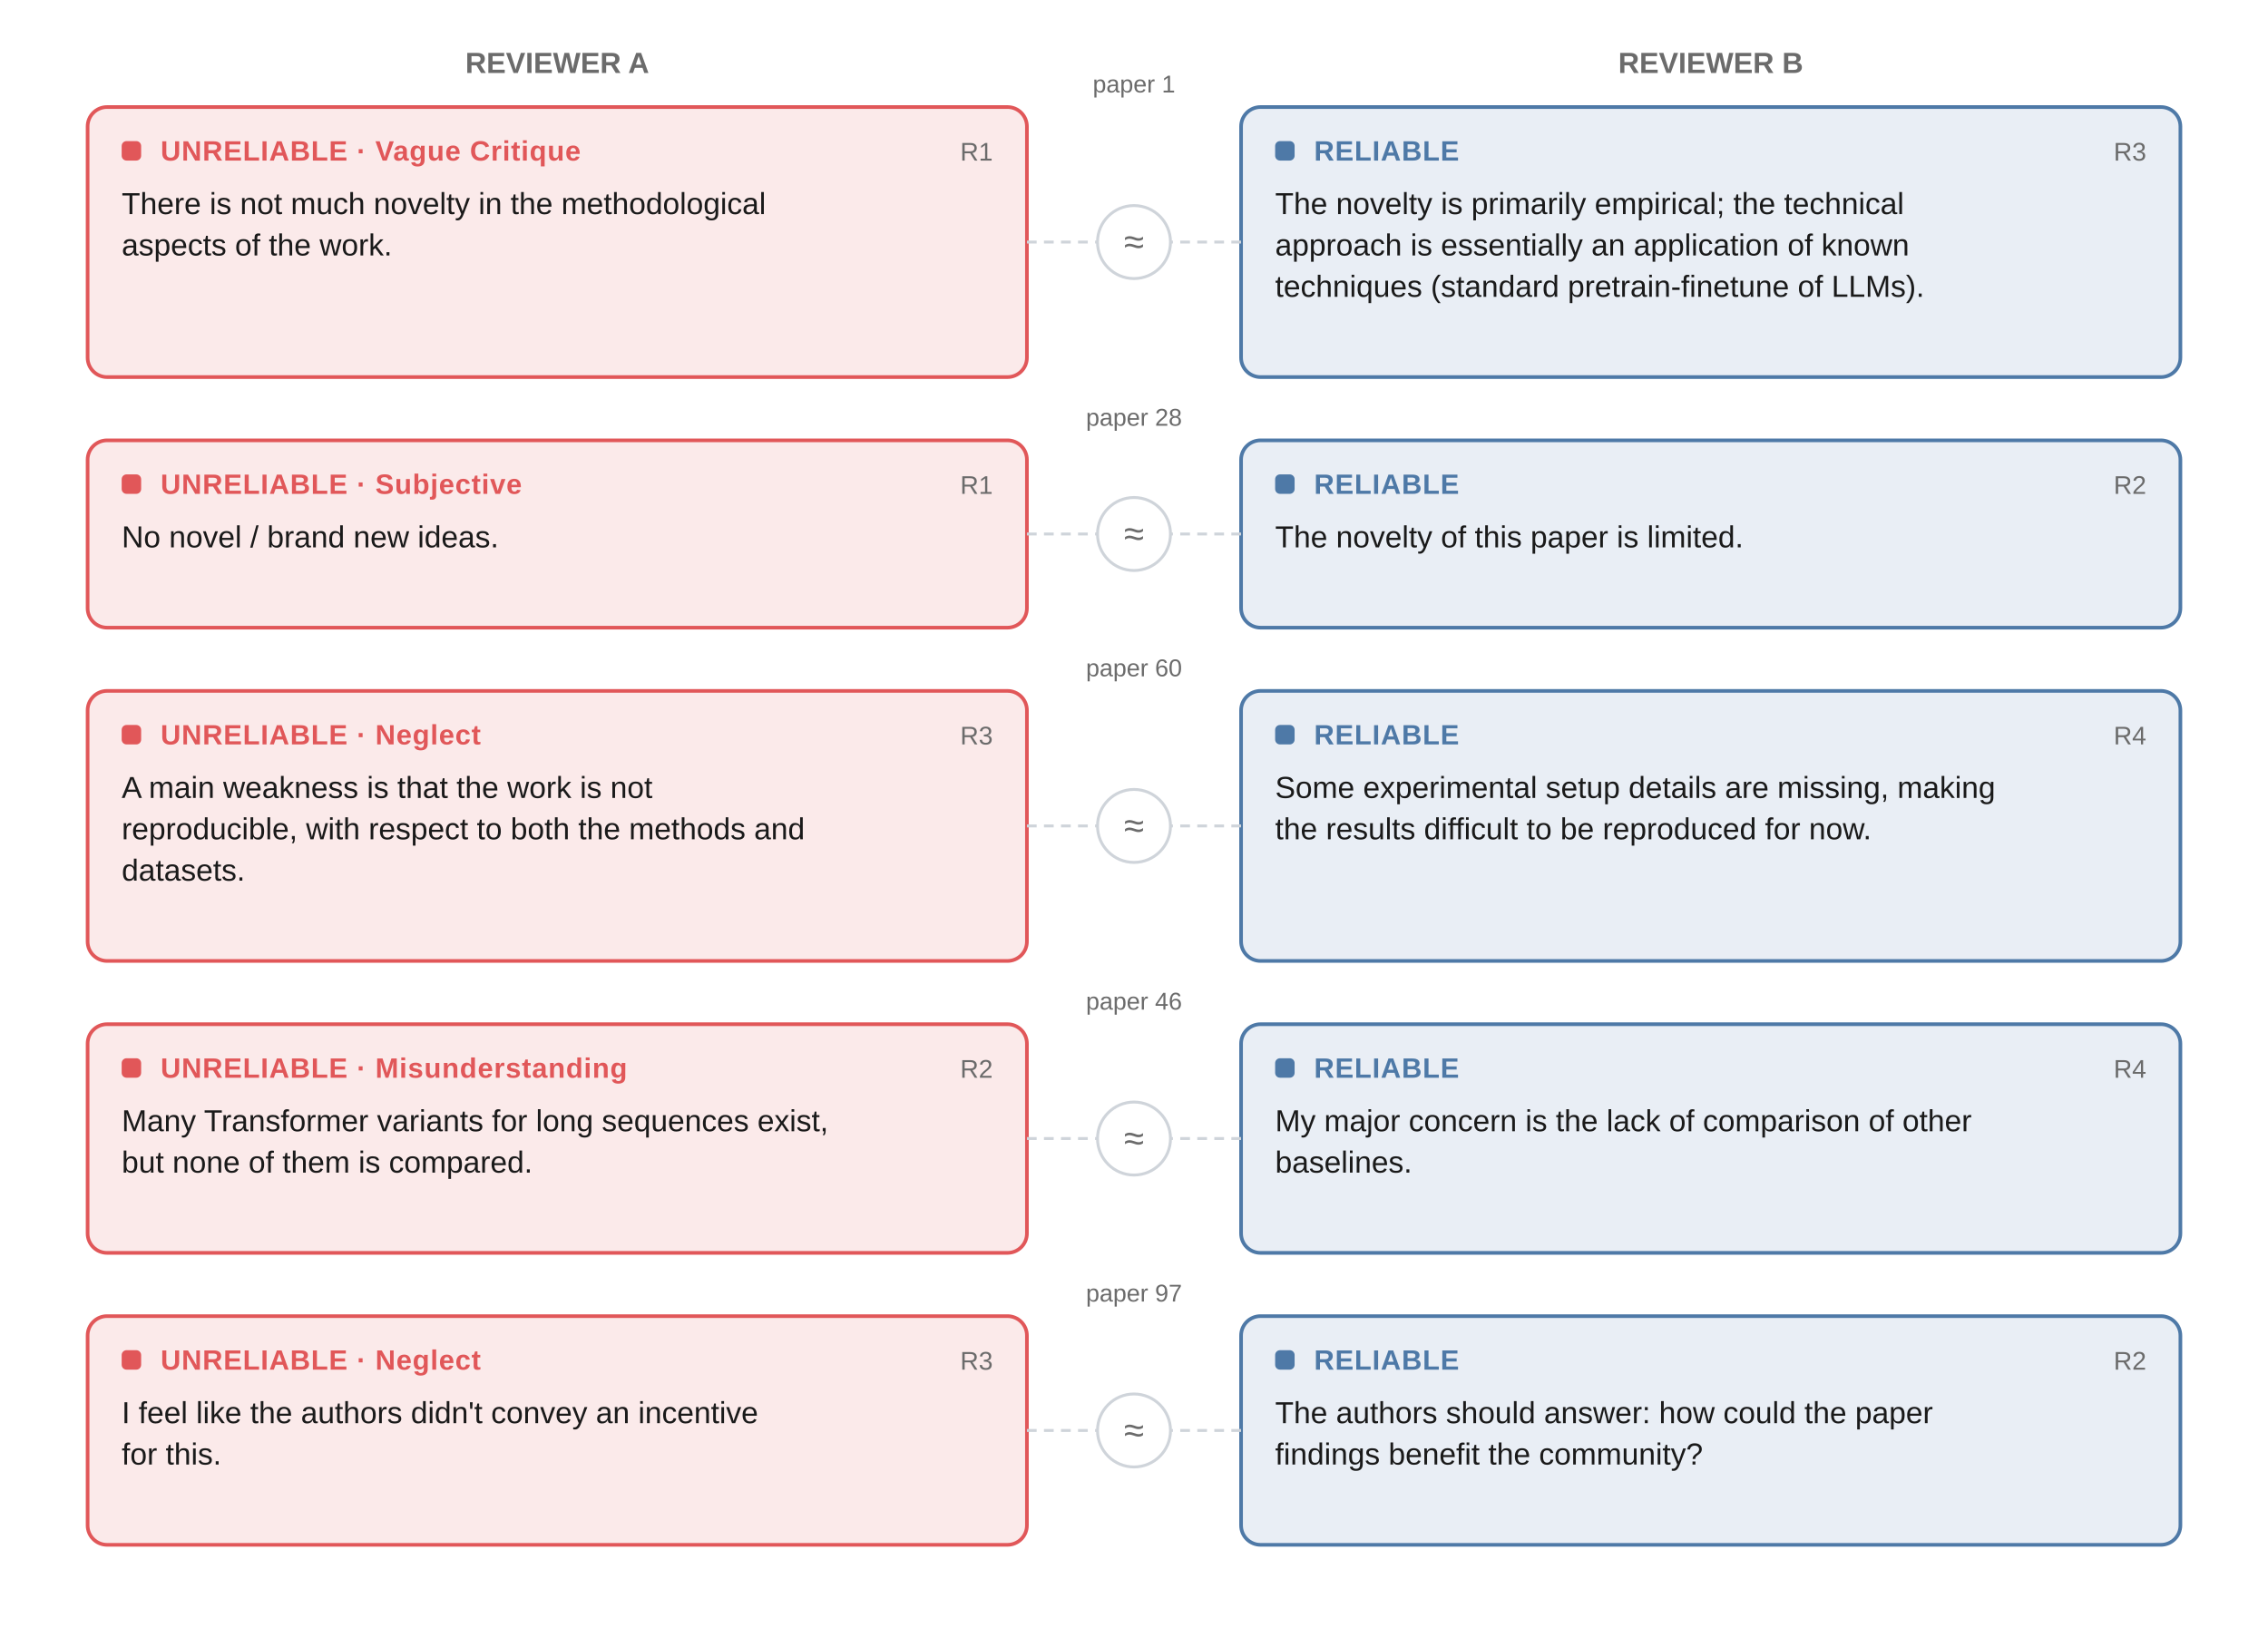
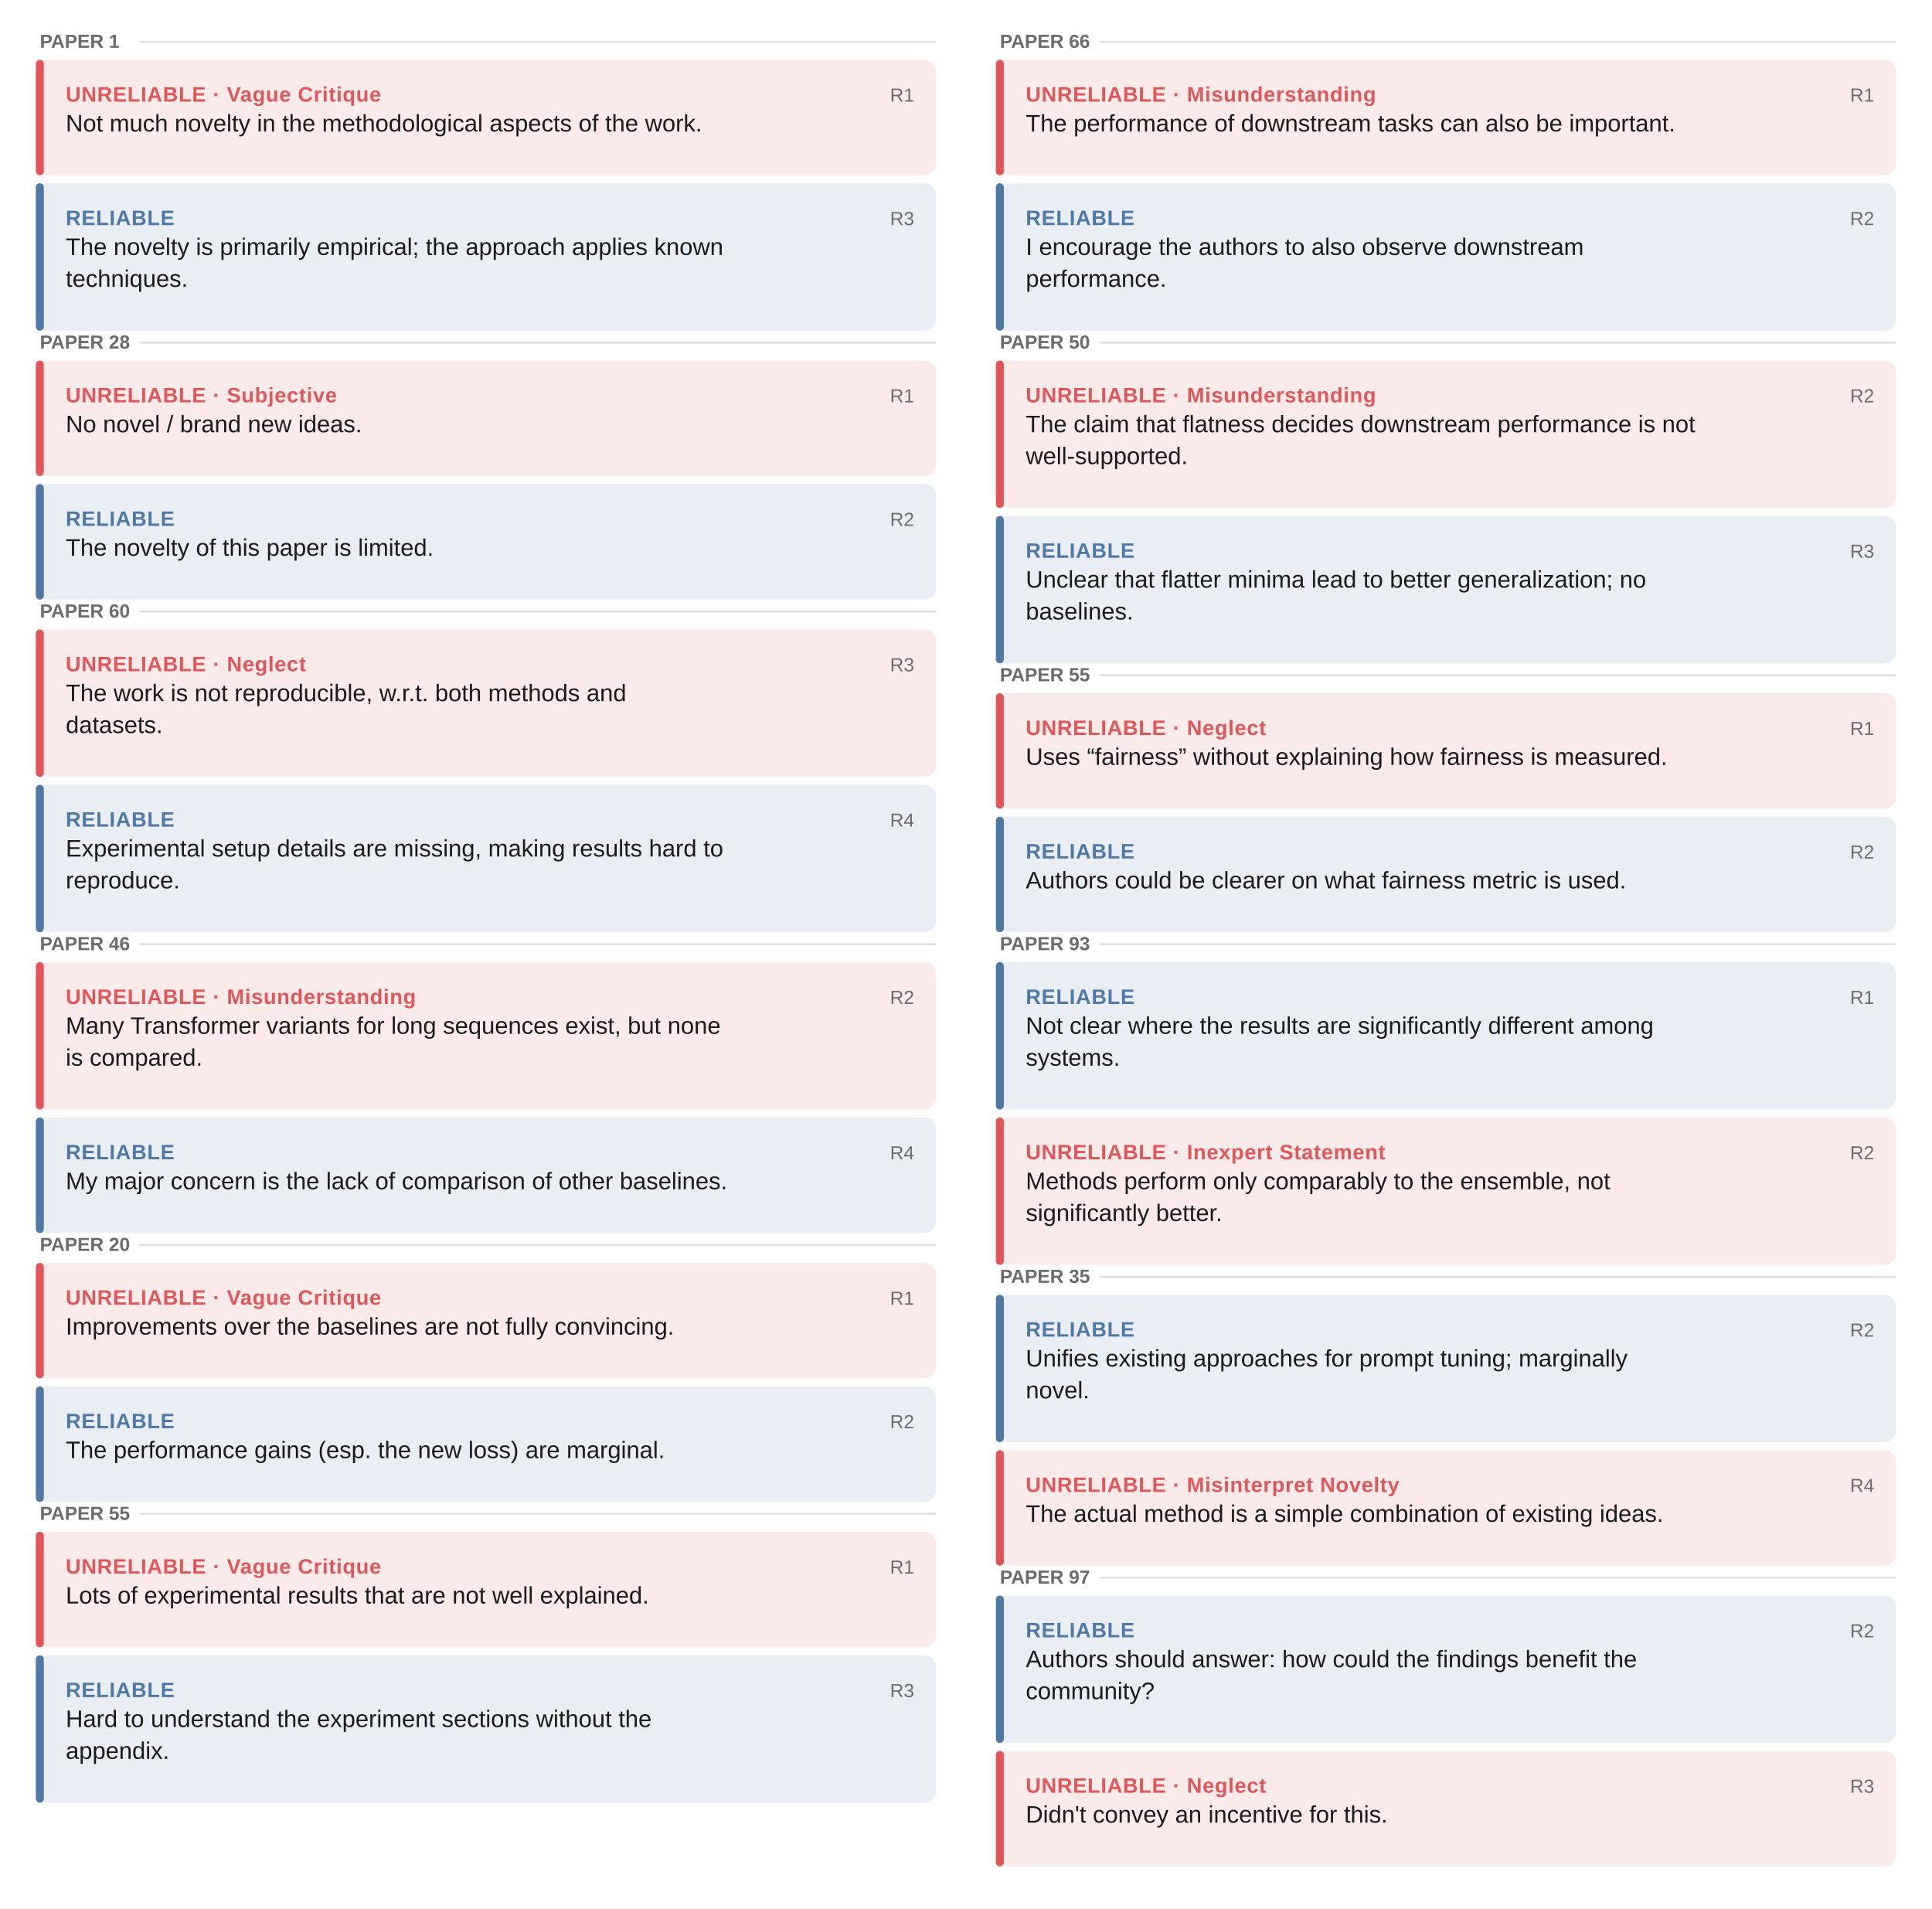
- <svg xmlns="http://www.w3.org/2000/svg" width="932" height="677" viewBox="0 0 932 677" font-family="'Helvetica Neue',Arial,sans-serif">
-   <rect width="932" height="677" fill="#ffffff" />
-   <text x="229.0" y="30" text-anchor="middle" font-size="12" font-weight="600" fill="#6b6b6b">REVIEWER A</text>
-   <text x="703.0" y="30" text-anchor="middle" font-size="12" font-weight="600" fill="#6b6b6b">REVIEWER B</text>
-   <rect x="36" y="44" width="386" height="111" rx="8" fill="#fbeaea" stroke="#E15759" stroke-width="1.5" />
-   <rect x="50" y="58" width="8" height="8" rx="2" fill="#E15759" />
-   <text x="66" y="66" font-size="11.5" font-weight="700" fill="#E15759" letter-spacing="0.3">UNRELIABLE · Vague Critique</text>
-   <text x="408" y="66" text-anchor="end" font-size="10.5" fill="#6b6b6b">R1</text>
-   <text x="50" y="88" font-size="12.5" fill="#1a1a1a">There is not much novelty in the methodological</text>
-   <text x="50" y="105" font-size="12.5" fill="#1a1a1a">aspects of the work.</text>
-   <rect x="510" y="44" width="386" height="111" rx="8" fill="#e9eef5" stroke="#4E79A7" stroke-width="1.5" />
-   <rect x="524" y="58" width="8" height="8" rx="2" fill="#4E79A7" />
-   <text x="540" y="66" font-size="11.5" font-weight="700" fill="#4E79A7" letter-spacing="0.3">RELIABLE</text>
-   <text x="882" y="66" text-anchor="end" font-size="10.5" fill="#6b6b6b">R3</text>
-   <text x="524" y="88" font-size="12.5" fill="#1a1a1a">The novelty is primarily empirical; the technical</text>
-   <text x="524" y="105" font-size="12.5" fill="#1a1a1a">approach is essentially an application of known</text>
-   <text x="524" y="122" font-size="12.5" fill="#1a1a1a">techniques (standard pretrain-finetune of LLMs).</text>
-   <line x1="422" y1="99.5" x2="510" y2="99.5" stroke="#cfd4da" stroke-width="1.2" stroke-dasharray="4 3" />
-   <circle cx="466.0" cy="99.5" r="15" fill="#fff" stroke="#cfd4da" stroke-width="1.2" />
-   <text x="466.0" y="104.5" text-anchor="middle" font-size="15" fill="#6b6b6b">≈</text>
-   <text x="466.0" y="38" text-anchor="middle" font-size="10" fill="#6b6b6b">paper 1</text>
-   <rect x="36" y="181" width="386" height="77" rx="8" fill="#fbeaea" stroke="#E15759" stroke-width="1.5" />
-   <rect x="50" y="195" width="8" height="8" rx="2" fill="#E15759" />
-   <text x="66" y="203" font-size="11.5" font-weight="700" fill="#E15759" letter-spacing="0.3">UNRELIABLE · Subjective</text>
-   <text x="408" y="203" text-anchor="end" font-size="10.5" fill="#6b6b6b">R1</text>
-   <text x="50" y="225" font-size="12.5" fill="#1a1a1a">No novel / brand new ideas.</text>
-   <rect x="510" y="181" width="386" height="77" rx="8" fill="#e9eef5" stroke="#4E79A7" stroke-width="1.5" />
-   <rect x="524" y="195" width="8" height="8" rx="2" fill="#4E79A7" />
-   <text x="540" y="203" font-size="11.5" font-weight="700" fill="#4E79A7" letter-spacing="0.3">RELIABLE</text>
-   <text x="882" y="203" text-anchor="end" font-size="10.5" fill="#6b6b6b">R2</text>
-   <text x="524" y="225" font-size="12.5" fill="#1a1a1a">The novelty of this paper is limited.</text>
-   <line x1="422" y1="219.5" x2="510" y2="219.5" stroke="#cfd4da" stroke-width="1.2" stroke-dasharray="4 3" />
-   <circle cx="466.0" cy="219.5" r="15" fill="#fff" stroke="#cfd4da" stroke-width="1.2" />
-   <text x="466.0" y="224.5" text-anchor="middle" font-size="15" fill="#6b6b6b">≈</text>
-   <text x="466.0" y="175" text-anchor="middle" font-size="10" fill="#6b6b6b">paper 28</text>
-   <rect x="36" y="284" width="386" height="111" rx="8" fill="#fbeaea" stroke="#E15759" stroke-width="1.5" />
-   <rect x="50" y="298" width="8" height="8" rx="2" fill="#E15759" />
-   <text x="66" y="306" font-size="11.5" font-weight="700" fill="#E15759" letter-spacing="0.3">UNRELIABLE · Neglect</text>
-   <text x="408" y="306" text-anchor="end" font-size="10.5" fill="#6b6b6b">R3</text>
-   <text x="50" y="328" font-size="12.5" fill="#1a1a1a">A main weakness is that the work is not</text>
-   <text x="50" y="345" font-size="12.5" fill="#1a1a1a">reproducible, with respect to both the methods and</text>
-   <text x="50" y="362" font-size="12.5" fill="#1a1a1a">datasets.</text>
-   <rect x="510" y="284" width="386" height="111" rx="8" fill="#e9eef5" stroke="#4E79A7" stroke-width="1.5" />
-   <rect x="524" y="298" width="8" height="8" rx="2" fill="#4E79A7" />
-   <text x="540" y="306" font-size="11.5" font-weight="700" fill="#4E79A7" letter-spacing="0.3">RELIABLE</text>
-   <text x="882" y="306" text-anchor="end" font-size="10.5" fill="#6b6b6b">R4</text>
-   <text x="524" y="328" font-size="12.5" fill="#1a1a1a">Some experimental setup details are missing, making</text>
-   <text x="524" y="345" font-size="12.5" fill="#1a1a1a">the results difficult to be reproduced for now.</text>
-   <line x1="422" y1="339.5" x2="510" y2="339.5" stroke="#cfd4da" stroke-width="1.2" stroke-dasharray="4 3" />
-   <circle cx="466.0" cy="339.5" r="15" fill="#fff" stroke="#cfd4da" stroke-width="1.2" />
-   <text x="466.0" y="344.5" text-anchor="middle" font-size="15" fill="#6b6b6b">≈</text>
-   <text x="466.0" y="278" text-anchor="middle" font-size="10" fill="#6b6b6b">paper 60</text>
-   <rect x="36" y="421" width="386" height="94" rx="8" fill="#fbeaea" stroke="#E15759" stroke-width="1.5" />
-   <rect x="50" y="435" width="8" height="8" rx="2" fill="#E15759" />
-   <text x="66" y="443" font-size="11.5" font-weight="700" fill="#E15759" letter-spacing="0.3">UNRELIABLE · Misunderstanding</text>
-   <text x="408" y="443" text-anchor="end" font-size="10.5" fill="#6b6b6b">R2</text>
-   <text x="50" y="465" font-size="12.5" fill="#1a1a1a">Many Transformer variants for long sequences exist,</text>
-   <text x="50" y="482" font-size="12.5" fill="#1a1a1a">but none of them is compared.</text>
-   <rect x="510" y="421" width="386" height="94" rx="8" fill="#e9eef5" stroke="#4E79A7" stroke-width="1.5" />
-   <rect x="524" y="435" width="8" height="8" rx="2" fill="#4E79A7" />
-   <text x="540" y="443" font-size="11.5" font-weight="700" fill="#4E79A7" letter-spacing="0.3">RELIABLE</text>
-   <text x="882" y="443" text-anchor="end" font-size="10.5" fill="#6b6b6b">R4</text>
-   <text x="524" y="465" font-size="12.5" fill="#1a1a1a">My major concern is the lack of comparison of other</text>
-   <text x="524" y="482" font-size="12.5" fill="#1a1a1a">baselines.</text>
-   <line x1="422" y1="468.0" x2="510" y2="468.0" stroke="#cfd4da" stroke-width="1.2" stroke-dasharray="4 3" />
-   <circle cx="466.0" cy="468.0" r="15" fill="#fff" stroke="#cfd4da" stroke-width="1.2" />
-   <text x="466.0" y="473.0" text-anchor="middle" font-size="15" fill="#6b6b6b">≈</text>
-   <text x="466.0" y="415" text-anchor="middle" font-size="10" fill="#6b6b6b">paper 46</text>
-   <rect x="36" y="541" width="386" height="94" rx="8" fill="#fbeaea" stroke="#E15759" stroke-width="1.5" />
-   <rect x="50" y="555" width="8" height="8" rx="2" fill="#E15759" />
-   <text x="66" y="563" font-size="11.5" font-weight="700" fill="#E15759" letter-spacing="0.3">UNRELIABLE · Neglect</text>
-   <text x="408" y="563" text-anchor="end" font-size="10.5" fill="#6b6b6b">R3</text>
-   <text x="50" y="585" font-size="12.5" fill="#1a1a1a">I feel like the authors didn't convey an incentive</text>
-   <text x="50" y="602" font-size="12.5" fill="#1a1a1a">for this.</text>
-   <rect x="510" y="541" width="386" height="94" rx="8" fill="#e9eef5" stroke="#4E79A7" stroke-width="1.5" />
-   <rect x="524" y="555" width="8" height="8" rx="2" fill="#4E79A7" />
-   <text x="540" y="563" font-size="11.5" font-weight="700" fill="#4E79A7" letter-spacing="0.3">RELIABLE</text>
-   <text x="882" y="563" text-anchor="end" font-size="10.5" fill="#6b6b6b">R2</text>
-   <text x="524" y="585" font-size="12.5" fill="#1a1a1a">The authors should answer: how could the paper</text>
-   <text x="524" y="602" font-size="12.5" fill="#1a1a1a">findings benefit the community?</text>
-   <line x1="422" y1="588.0" x2="510" y2="588.0" stroke="#cfd4da" stroke-width="1.2" stroke-dasharray="4 3" />
-   <circle cx="466.0" cy="588.0" r="15" fill="#fff" stroke="#cfd4da" stroke-width="1.2" />
-   <text x="466.0" y="593.0" text-anchor="middle" font-size="15" fill="#6b6b6b">≈</text>
-   <text x="466.0" y="535" text-anchor="middle" font-size="10" fill="#6b6b6b">paper 97</text>
+ <svg xmlns="http://www.w3.org/2000/svg" width="970" height="958" viewBox="0 0 970 958" font-family="'Helvetica Neue',Arial,sans-serif">
+   <rect width="970" height="958" fill="#ffffff" />
+   <text x="20" y="24" font-size="9.5" font-weight="600" fill="#6b6b6b">PAPER 1</text>
+   <line x1="70" y1="21" x2="470" y2="21" stroke="#e0e0e0" stroke-width="1" />
+   <rect x="18" y="30" width="452" height="58" rx="6" fill="#fbeaea" />
+   <rect x="18" y="30" width="4" height="58" rx="2" fill="#E15759" />
+   <text x="33" y="51" font-size="10.5" font-weight="700" fill="#E15759" letter-spacing="0.3">UNRELIABLE · Vague Critique</text>
+   <text x="459" y="51" text-anchor="end" font-size="9.5" fill="#6b6b6b">R1</text>
+   <text x="33" y="66" font-size="12" fill="#1b1b1b">Not much novelty in the methodological aspects of the work.</text>
+   <rect x="18" y="92" width="452" height="74" rx="6" fill="#e9eef5" />
+   <rect x="18" y="92" width="4" height="74" rx="2" fill="#4E79A7" />
+   <text x="33" y="113" font-size="10.5" font-weight="700" fill="#4E79A7" letter-spacing="0.3">RELIABLE</text>
+   <text x="459" y="113" text-anchor="end" font-size="9.5" fill="#6b6b6b">R3</text>
+   <text x="33" y="128" font-size="12" fill="#1b1b1b">The novelty is primarily empirical; the approach applies known</text>
+   <text x="33" y="144" font-size="12" fill="#1b1b1b">techniques.</text>
+   <text x="20" y="175" font-size="9.5" font-weight="600" fill="#6b6b6b">PAPER 28</text>
+   <line x1="70" y1="172" x2="470" y2="172" stroke="#e0e0e0" stroke-width="1" />
+   <rect x="18" y="181" width="452" height="58" rx="6" fill="#fbeaea" />
+   <rect x="18" y="181" width="4" height="58" rx="2" fill="#E15759" />
+   <text x="33" y="202" font-size="10.5" font-weight="700" fill="#E15759" letter-spacing="0.3">UNRELIABLE · Subjective</text>
+   <text x="459" y="202" text-anchor="end" font-size="9.5" fill="#6b6b6b">R1</text>
+   <text x="33" y="217" font-size="12" fill="#1b1b1b">No novel / brand new ideas.</text>
+   <rect x="18" y="243" width="452" height="58" rx="6" fill="#e9eef5" />
+   <rect x="18" y="243" width="4" height="58" rx="2" fill="#4E79A7" />
+   <text x="33" y="264" font-size="10.5" font-weight="700" fill="#4E79A7" letter-spacing="0.3">RELIABLE</text>
+   <text x="459" y="264" text-anchor="end" font-size="9.5" fill="#6b6b6b">R2</text>
+   <text x="33" y="279" font-size="12" fill="#1b1b1b">The novelty of this paper is limited.</text>
+   <text x="20" y="310" font-size="9.5" font-weight="600" fill="#6b6b6b">PAPER 60</text>
+   <line x1="70" y1="307" x2="470" y2="307" stroke="#e0e0e0" stroke-width="1" />
+   <rect x="18" y="316" width="452" height="74" rx="6" fill="#fbeaea" />
+   <rect x="18" y="316" width="4" height="74" rx="2" fill="#E15759" />
+   <text x="33" y="337" font-size="10.5" font-weight="700" fill="#E15759" letter-spacing="0.3">UNRELIABLE · Neglect</text>
+   <text x="459" y="337" text-anchor="end" font-size="9.5" fill="#6b6b6b">R3</text>
+   <text x="33" y="352" font-size="12" fill="#1b1b1b">The work is not reproducible, w.r.t. both methods and</text>
+   <text x="33" y="368" font-size="12" fill="#1b1b1b">datasets.</text>
+   <rect x="18" y="394" width="452" height="74" rx="6" fill="#e9eef5" />
+   <rect x="18" y="394" width="4" height="74" rx="2" fill="#4E79A7" />
+   <text x="33" y="415" font-size="10.5" font-weight="700" fill="#4E79A7" letter-spacing="0.3">RELIABLE</text>
+   <text x="459" y="415" text-anchor="end" font-size="9.5" fill="#6b6b6b">R4</text>
+   <text x="33" y="430" font-size="12" fill="#1b1b1b">Experimental setup details are missing, making results hard to</text>
+   <text x="33" y="446" font-size="12" fill="#1b1b1b">reproduce.</text>
+   <text x="20" y="477" font-size="9.5" font-weight="600" fill="#6b6b6b">PAPER 46</text>
+   <line x1="70" y1="474" x2="470" y2="474" stroke="#e0e0e0" stroke-width="1" />
+   <rect x="18" y="483" width="452" height="74" rx="6" fill="#fbeaea" />
+   <rect x="18" y="483" width="4" height="74" rx="2" fill="#E15759" />
+   <text x="33" y="504" font-size="10.5" font-weight="700" fill="#E15759" letter-spacing="0.3">UNRELIABLE · Misunderstanding</text>
+   <text x="459" y="504" text-anchor="end" font-size="9.5" fill="#6b6b6b">R2</text>
+   <text x="33" y="519" font-size="12" fill="#1b1b1b">Many Transformer variants for long sequences exist, but none</text>
+   <text x="33" y="535" font-size="12" fill="#1b1b1b">is compared.</text>
+   <rect x="18" y="561" width="452" height="58" rx="6" fill="#e9eef5" />
+   <rect x="18" y="561" width="4" height="58" rx="2" fill="#4E79A7" />
+   <text x="33" y="582" font-size="10.5" font-weight="700" fill="#4E79A7" letter-spacing="0.3">RELIABLE</text>
+   <text x="459" y="582" text-anchor="end" font-size="9.5" fill="#6b6b6b">R4</text>
+   <text x="33" y="597" font-size="12" fill="#1b1b1b">My major concern is the lack of comparison of other baselines.</text>
+   <text x="20" y="628" font-size="9.5" font-weight="600" fill="#6b6b6b">PAPER 20</text>
+   <line x1="70" y1="625" x2="470" y2="625" stroke="#e0e0e0" stroke-width="1" />
+   <rect x="18" y="634" width="452" height="58" rx="6" fill="#fbeaea" />
+   <rect x="18" y="634" width="4" height="58" rx="2" fill="#E15759" />
+   <text x="33" y="655" font-size="10.5" font-weight="700" fill="#E15759" letter-spacing="0.3">UNRELIABLE · Vague Critique</text>
+   <text x="459" y="655" text-anchor="end" font-size="9.5" fill="#6b6b6b">R1</text>
+   <text x="33" y="670" font-size="12" fill="#1b1b1b">Improvements over the baselines are not fully convincing.</text>
+   <rect x="18" y="696" width="452" height="58" rx="6" fill="#e9eef5" />
+   <rect x="18" y="696" width="4" height="58" rx="2" fill="#4E79A7" />
+   <text x="33" y="717" font-size="10.5" font-weight="700" fill="#4E79A7" letter-spacing="0.3">RELIABLE</text>
+   <text x="459" y="717" text-anchor="end" font-size="9.5" fill="#6b6b6b">R2</text>
+   <text x="33" y="732" font-size="12" fill="#1b1b1b">The performance gains (esp. the new loss) are marginal.</text>
+   <text x="20" y="763" font-size="9.5" font-weight="600" fill="#6b6b6b">PAPER 55</text>
+   <line x1="70" y1="760" x2="470" y2="760" stroke="#e0e0e0" stroke-width="1" />
+   <rect x="18" y="769" width="452" height="58" rx="6" fill="#fbeaea" />
+   <rect x="18" y="769" width="4" height="58" rx="2" fill="#E15759" />
+   <text x="33" y="790" font-size="10.5" font-weight="700" fill="#E15759" letter-spacing="0.3">UNRELIABLE · Vague Critique</text>
+   <text x="459" y="790" text-anchor="end" font-size="9.5" fill="#6b6b6b">R1</text>
+   <text x="33" y="805" font-size="12" fill="#1b1b1b">Lots of experimental results that are not well explained.</text>
+   <rect x="18" y="831" width="452" height="74" rx="6" fill="#e9eef5" />
+   <rect x="18" y="831" width="4" height="74" rx="2" fill="#4E79A7" />
+   <text x="33" y="852" font-size="10.5" font-weight="700" fill="#4E79A7" letter-spacing="0.3">RELIABLE</text>
+   <text x="459" y="852" text-anchor="end" font-size="9.5" fill="#6b6b6b">R3</text>
+   <text x="33" y="867" font-size="12" fill="#1b1b1b">Hard to understand the experiment sections without the</text>
+   <text x="33" y="883" font-size="12" fill="#1b1b1b">appendix.</text>
+   <text x="502" y="24" font-size="9.5" font-weight="600" fill="#6b6b6b">PAPER 66</text>
+   <line x1="552" y1="21" x2="952" y2="21" stroke="#e0e0e0" stroke-width="1" />
+   <rect x="500" y="30" width="452" height="58" rx="6" fill="#fbeaea" />
+   <rect x="500" y="30" width="4" height="58" rx="2" fill="#E15759" />
+   <text x="515" y="51" font-size="10.5" font-weight="700" fill="#E15759" letter-spacing="0.3">UNRELIABLE · Misunderstanding</text>
+   <text x="941" y="51" text-anchor="end" font-size="9.5" fill="#6b6b6b">R1</text>
+   <text x="515" y="66" font-size="12" fill="#1b1b1b">The performance of downstream tasks can also be important.</text>
+   <rect x="500" y="92" width="452" height="74" rx="6" fill="#e9eef5" />
+   <rect x="500" y="92" width="4" height="74" rx="2" fill="#4E79A7" />
+   <text x="515" y="113" font-size="10.5" font-weight="700" fill="#4E79A7" letter-spacing="0.3">RELIABLE</text>
+   <text x="941" y="113" text-anchor="end" font-size="9.5" fill="#6b6b6b">R2</text>
+   <text x="515" y="128" font-size="12" fill="#1b1b1b">I encourage the authors to also observe downstream</text>
+   <text x="515" y="144" font-size="12" fill="#1b1b1b">performance.</text>
+   <text x="502" y="175" font-size="9.5" font-weight="600" fill="#6b6b6b">PAPER 50</text>
+   <line x1="552" y1="172" x2="952" y2="172" stroke="#e0e0e0" stroke-width="1" />
+   <rect x="500" y="181" width="452" height="74" rx="6" fill="#fbeaea" />
+   <rect x="500" y="181" width="4" height="74" rx="2" fill="#E15759" />
+   <text x="515" y="202" font-size="10.5" font-weight="700" fill="#E15759" letter-spacing="0.3">UNRELIABLE · Misunderstanding</text>
+   <text x="941" y="202" text-anchor="end" font-size="9.5" fill="#6b6b6b">R2</text>
+   <text x="515" y="217" font-size="12" fill="#1b1b1b">The claim that flatness decides downstream performance is not</text>
+   <text x="515" y="233" font-size="12" fill="#1b1b1b">well-supported.</text>
+   <rect x="500" y="259" width="452" height="74" rx="6" fill="#e9eef5" />
+   <rect x="500" y="259" width="4" height="74" rx="2" fill="#4E79A7" />
+   <text x="515" y="280" font-size="10.5" font-weight="700" fill="#4E79A7" letter-spacing="0.3">RELIABLE</text>
+   <text x="941" y="280" text-anchor="end" font-size="9.5" fill="#6b6b6b">R3</text>
+   <text x="515" y="295" font-size="12" fill="#1b1b1b">Unclear that flatter minima lead to better generalization; no</text>
+   <text x="515" y="311" font-size="12" fill="#1b1b1b">baselines.</text>
+   <text x="502" y="342" font-size="9.5" font-weight="600" fill="#6b6b6b">PAPER 55</text>
+   <line x1="552" y1="339" x2="952" y2="339" stroke="#e0e0e0" stroke-width="1" />
+   <rect x="500" y="348" width="452" height="58" rx="6" fill="#fbeaea" />
+   <rect x="500" y="348" width="4" height="58" rx="2" fill="#E15759" />
+   <text x="515" y="369" font-size="10.5" font-weight="700" fill="#E15759" letter-spacing="0.3">UNRELIABLE · Neglect</text>
+   <text x="941" y="369" text-anchor="end" font-size="9.5" fill="#6b6b6b">R1</text>
+   <text x="515" y="384" font-size="12" fill="#1b1b1b">Uses “fairness” without explaining how fairness is measured.</text>
+   <rect x="500" y="410" width="452" height="58" rx="6" fill="#e9eef5" />
+   <rect x="500" y="410" width="4" height="58" rx="2" fill="#4E79A7" />
+   <text x="515" y="431" font-size="10.5" font-weight="700" fill="#4E79A7" letter-spacing="0.3">RELIABLE</text>
+   <text x="941" y="431" text-anchor="end" font-size="9.5" fill="#6b6b6b">R2</text>
+   <text x="515" y="446" font-size="12" fill="#1b1b1b">Authors could be clearer on what fairness metric is used.</text>
+   <text x="502" y="477" font-size="9.5" font-weight="600" fill="#6b6b6b">PAPER 93</text>
+   <line x1="552" y1="474" x2="952" y2="474" stroke="#e0e0e0" stroke-width="1" />
+   <rect x="500" y="483" width="452" height="74" rx="6" fill="#e9eef5" />
+   <rect x="500" y="483" width="4" height="74" rx="2" fill="#4E79A7" />
+   <text x="515" y="504" font-size="10.5" font-weight="700" fill="#4E79A7" letter-spacing="0.3">RELIABLE</text>
+   <text x="941" y="504" text-anchor="end" font-size="9.5" fill="#6b6b6b">R1</text>
+   <text x="515" y="519" font-size="12" fill="#1b1b1b">Not clear where the results are significantly different among</text>
+   <text x="515" y="535" font-size="12" fill="#1b1b1b">systems.</text>
+   <rect x="500" y="561" width="452" height="74" rx="6" fill="#fbeaea" />
+   <rect x="500" y="561" width="4" height="74" rx="2" fill="#E15759" />
+   <text x="515" y="582" font-size="10.5" font-weight="700" fill="#E15759" letter-spacing="0.3">UNRELIABLE · Inexpert Statement</text>
+   <text x="941" y="582" text-anchor="end" font-size="9.5" fill="#6b6b6b">R2</text>
+   <text x="515" y="597" font-size="12" fill="#1b1b1b">Methods perform only comparably to the ensemble, not</text>
+   <text x="515" y="613" font-size="12" fill="#1b1b1b">significantly better.</text>
+   <text x="502" y="644" font-size="9.5" font-weight="600" fill="#6b6b6b">PAPER 35</text>
+   <line x1="552" y1="641" x2="952" y2="641" stroke="#e0e0e0" stroke-width="1" />
+   <rect x="500" y="650" width="452" height="74" rx="6" fill="#e9eef5" />
+   <rect x="500" y="650" width="4" height="74" rx="2" fill="#4E79A7" />
+   <text x="515" y="671" font-size="10.5" font-weight="700" fill="#4E79A7" letter-spacing="0.3">RELIABLE</text>
+   <text x="941" y="671" text-anchor="end" font-size="9.5" fill="#6b6b6b">R2</text>
+   <text x="515" y="686" font-size="12" fill="#1b1b1b">Unifies existing approaches for prompt tuning; marginally</text>
+   <text x="515" y="702" font-size="12" fill="#1b1b1b">novel.</text>
+   <rect x="500" y="728" width="452" height="58" rx="6" fill="#fbeaea" />
+   <rect x="500" y="728" width="4" height="58" rx="2" fill="#E15759" />
+   <text x="515" y="749" font-size="10.5" font-weight="700" fill="#E15759" letter-spacing="0.3">UNRELIABLE · Misinterpret Novelty</text>
+   <text x="941" y="749" text-anchor="end" font-size="9.5" fill="#6b6b6b">R4</text>
+   <text x="515" y="764" font-size="12" fill="#1b1b1b">The actual method is a simple combination of existing ideas.</text>
+   <text x="502" y="795" font-size="9.5" font-weight="600" fill="#6b6b6b">PAPER 97</text>
+   <line x1="552" y1="792" x2="952" y2="792" stroke="#e0e0e0" stroke-width="1" />
+   <rect x="500" y="801" width="452" height="74" rx="6" fill="#e9eef5" />
+   <rect x="500" y="801" width="4" height="74" rx="2" fill="#4E79A7" />
+   <text x="515" y="822" font-size="10.5" font-weight="700" fill="#4E79A7" letter-spacing="0.3">RELIABLE</text>
+   <text x="941" y="822" text-anchor="end" font-size="9.5" fill="#6b6b6b">R2</text>
+   <text x="515" y="837" font-size="12" fill="#1b1b1b">Authors should answer: how could the findings benefit the</text>
+   <text x="515" y="853" font-size="12" fill="#1b1b1b">community?</text>
+   <rect x="500" y="879" width="452" height="58" rx="6" fill="#fbeaea" />
+   <rect x="500" y="879" width="4" height="58" rx="2" fill="#E15759" />
+   <text x="515" y="900" font-size="10.5" font-weight="700" fill="#E15759" letter-spacing="0.3">UNRELIABLE · Neglect</text>
+   <text x="941" y="900" text-anchor="end" font-size="9.5" fill="#6b6b6b">R3</text>
+   <text x="515" y="915" font-size="12" fill="#1b1b1b">Didn't convey an incentive for this.</text>
</svg>
